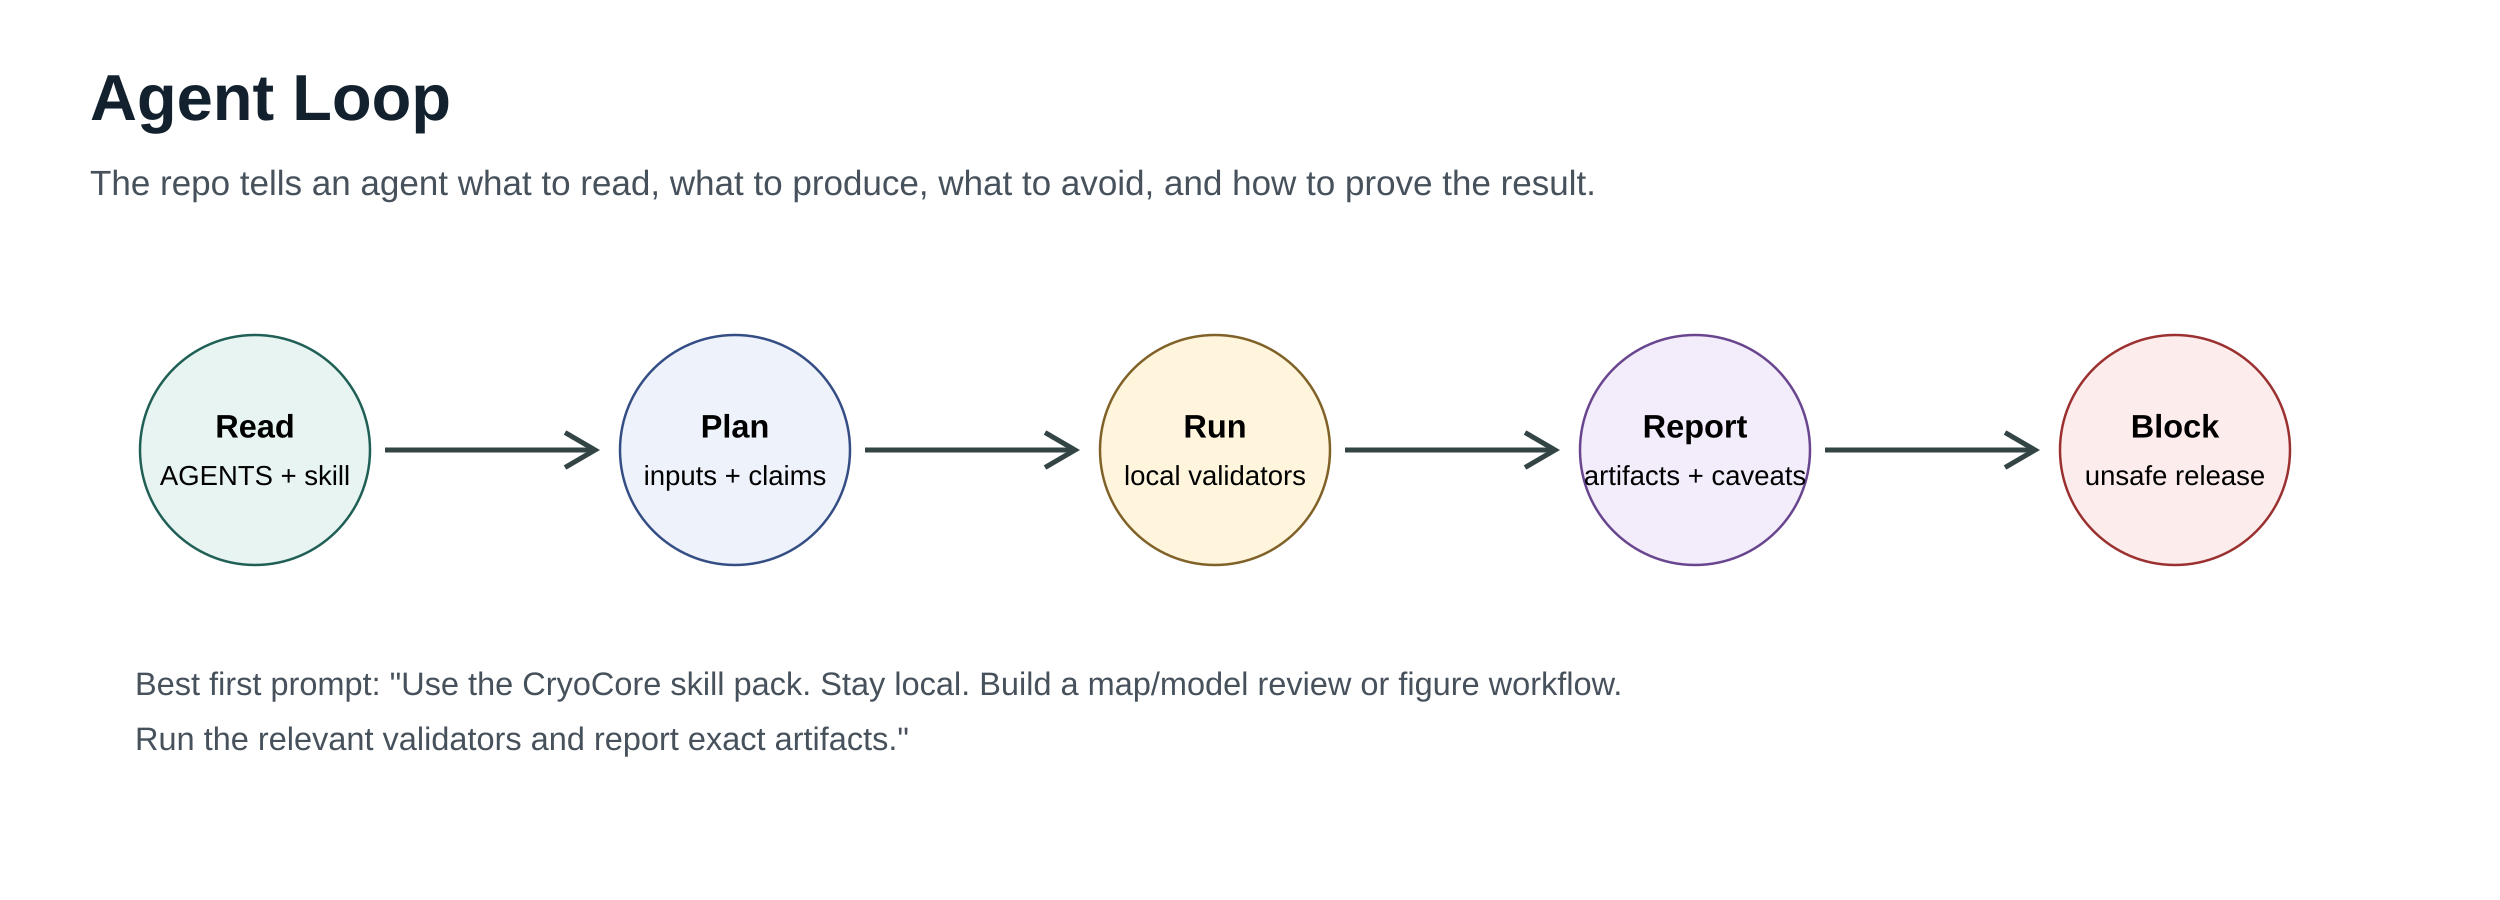
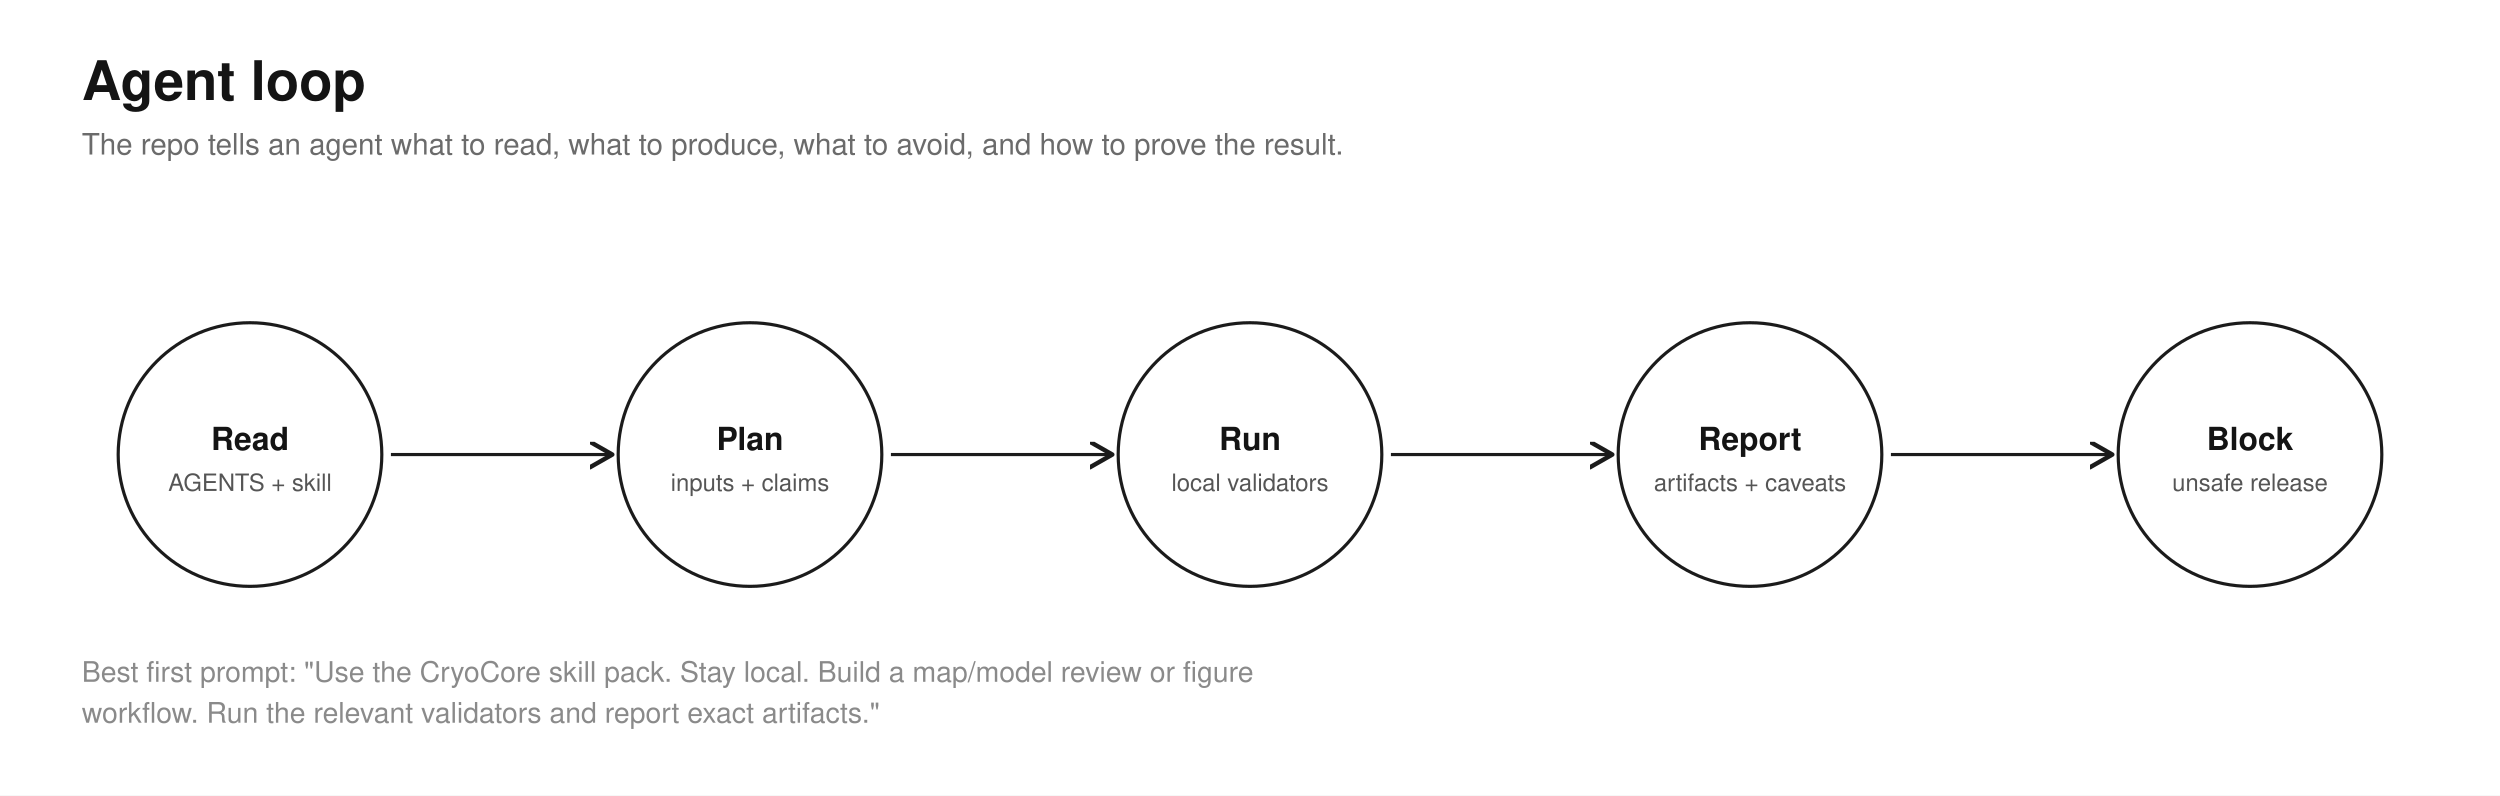
- <svg xmlns="http://www.w3.org/2000/svg" width="1000" height="360" viewBox="0 0 1000 360" role="img" aria-label="Agent workflow loop for CryoCore">
-   <rect width="1000" height="360" fill="#ffffff" />
-   <text x="36" y="48" font-family="Arial" font-size="26" font-weight="700" fill="#13212e">Agent Loop</text>
-   <text x="36" y="78" font-family="Arial" font-size="14" fill="#46515c">The repo tells an agent what to read, what to produce, what to avoid, and how to prove the result.</text>
-   <g transform="translate(54 132)">
-     <circle cx="48" cy="48" r="46" fill="#e8f4f1" stroke="#1f5f55" />
-     <text x="48" y="43" text-anchor="middle" font-family="Arial" font-size="13" font-weight="700">Read</text>
-     <text x="48" y="62" text-anchor="middle" font-family="Arial" font-size="11">AGENTS + skill</text>
-   </g>
-   <g transform="translate(246 132)">
-     <circle cx="48" cy="48" r="46" fill="#eef2fb" stroke="#344e85" />
-     <text x="48" y="43" text-anchor="middle" font-family="Arial" font-size="13" font-weight="700">Plan</text>
-     <text x="48" y="62" text-anchor="middle" font-family="Arial" font-size="11">inputs + claims</text>
-   </g>
-   <g transform="translate(438 132)">
-     <circle cx="48" cy="48" r="46" fill="#fff5dc" stroke="#806128" />
-     <text x="48" y="43" text-anchor="middle" font-family="Arial" font-size="13" font-weight="700">Run</text>
-     <text x="48" y="62" text-anchor="middle" font-family="Arial" font-size="11">local validators</text>
-   </g>
-   <g transform="translate(630 132)">
-     <circle cx="48" cy="48" r="46" fill="#f3ecfa" stroke="#68458e" />
-     <text x="48" y="43" text-anchor="middle" font-family="Arial" font-size="13" font-weight="700">Report</text>
-     <text x="48" y="62" text-anchor="middle" font-family="Arial" font-size="11">artifacts + caveats</text>
-   </g>
-   <g transform="translate(822 132)">
-     <circle cx="48" cy="48" r="46" fill="#fdecec" stroke="#9b3030" />
-     <text x="48" y="43" text-anchor="middle" font-family="Arial" font-size="13" font-weight="700">Block</text>
-     <text x="48" y="62" text-anchor="middle" font-family="Arial" font-size="11">unsafe release</text>
-   </g>
-   <g stroke="#344" stroke-width="2" fill="none">
-     <path d="M154 180 H236" />
-     <path d="M226 173 L238 180 L226 187" />
-     <path d="M346 180 H428" />
-     <path d="M418 173 L430 180 L418 187" />
-     <path d="M538 180 H620" />
-     <path d="M610 173 L622 180 L610 187" />
-     <path d="M730 180 H812" />
-     <path d="M802 173 L814 180 L802 187" />
-   </g>
-   <text x="54" y="278" font-family="Arial" font-size="13" fill="#46515c">Best first prompt: "Use the CryoCore skill pack. Stay local. Build a map/model review or figure workflow.</text>
-   <text x="54" y="300" font-family="Arial" font-size="13" fill="#46515c">Run the relevant validators and report exact artifacts."</text>
+ <svg xmlns="http://www.w3.org/2000/svg" width="1100" height="350" viewBox="0 0 1100 350" font-family="Helvetica, Arial, sans-serif" role="img" aria-label="agent-loop">
+   <defs>
+     <marker id="ar" markerWidth="9" markerHeight="9" refX="6" refY="4" orient="auto">
+       <path d="M0,0 L7,4 L0,8" fill="none" stroke="#1b1b1b" stroke-width="1.4" stroke-linecap="round" stroke-linejoin="round" />
+     </marker>
+   </defs>
+   <rect width="1100" height="350" fill="#ffffff" />
+   <text x="36" y="44" font-size="24" fill="#141414" font-weight="700" text-anchor="start">Agent loop</text>
+   <text x="36" y="68" font-size="13" fill="#6b6b6b" font-weight="400" text-anchor="start">The repo tells an agent what to read, what to produce, what to avoid, and how to prove the result.</text>
+   <circle cx="110" cy="200" r="58" fill="#ffffff" stroke="#1b1b1b" stroke-width="1.4" />
+   <text x="110" y="198" font-size="14" fill="#141414" font-weight="700" text-anchor="middle">Read</text>
+   <text x="110" y="216" font-size="10.5" fill="#555555" font-weight="400" text-anchor="middle">AGENTS + skill</text>
+   <circle cx="330" cy="200" r="58" fill="#ffffff" stroke="#1b1b1b" stroke-width="1.4" />
+   <text x="330" y="198" font-size="14" fill="#141414" font-weight="700" text-anchor="middle">Plan</text>
+   <text x="330" y="216" font-size="10.5" fill="#555555" font-weight="400" text-anchor="middle">inputs + claims</text>
+   <circle cx="550" cy="200" r="58" fill="#ffffff" stroke="#1b1b1b" stroke-width="1.4" />
+   <text x="550" y="198" font-size="14" fill="#141414" font-weight="700" text-anchor="middle">Run</text>
+   <text x="550" y="216" font-size="10.5" fill="#555555" font-weight="400" text-anchor="middle">local validators</text>
+   <circle cx="770" cy="200" r="58" fill="#ffffff" stroke="#1b1b1b" stroke-width="1.4" />
+   <text x="770" y="198" font-size="14" fill="#141414" font-weight="700" text-anchor="middle">Report</text>
+   <text x="770" y="216" font-size="10.5" fill="#555555" font-weight="400" text-anchor="middle">artifacts + caveats</text>
+   <circle cx="990" cy="200" r="58" fill="#ffffff" stroke="#1b1b1b" stroke-width="1.4" />
+   <text x="990" y="198" font-size="14" fill="#141414" font-weight="700" text-anchor="middle">Block</text>
+   <text x="990" y="216" font-size="10.5" fill="#555555" font-weight="400" text-anchor="middle">unsafe release</text>
+   <line x1="172" y1="200" x2="268" y2="200" stroke="#1b1b1b" stroke-width="1.4" marker-end="url(#ar)" />
+   <line x1="392" y1="200" x2="488" y2="200" stroke="#1b1b1b" stroke-width="1.4" marker-end="url(#ar)" />
+   <line x1="612" y1="200" x2="708" y2="200" stroke="#1b1b1b" stroke-width="1.4" marker-end="url(#ar)" />
+   <line x1="832" y1="200" x2="928" y2="200" stroke="#1b1b1b" stroke-width="1.4" marker-end="url(#ar)" />
+   <text x="36" y="300" font-size="12.5" fill="#8a8a8a" font-weight="400" text-anchor="start">Best first prompt: "Use the CryoCore skill pack. Stay local. Build a map/model review or figure</text>
+   <text x="36" y="318" font-size="12.5" fill="#8a8a8a" font-weight="400" text-anchor="start">workflow. Run the relevant validators and report exact artifacts."</text>
</svg>
